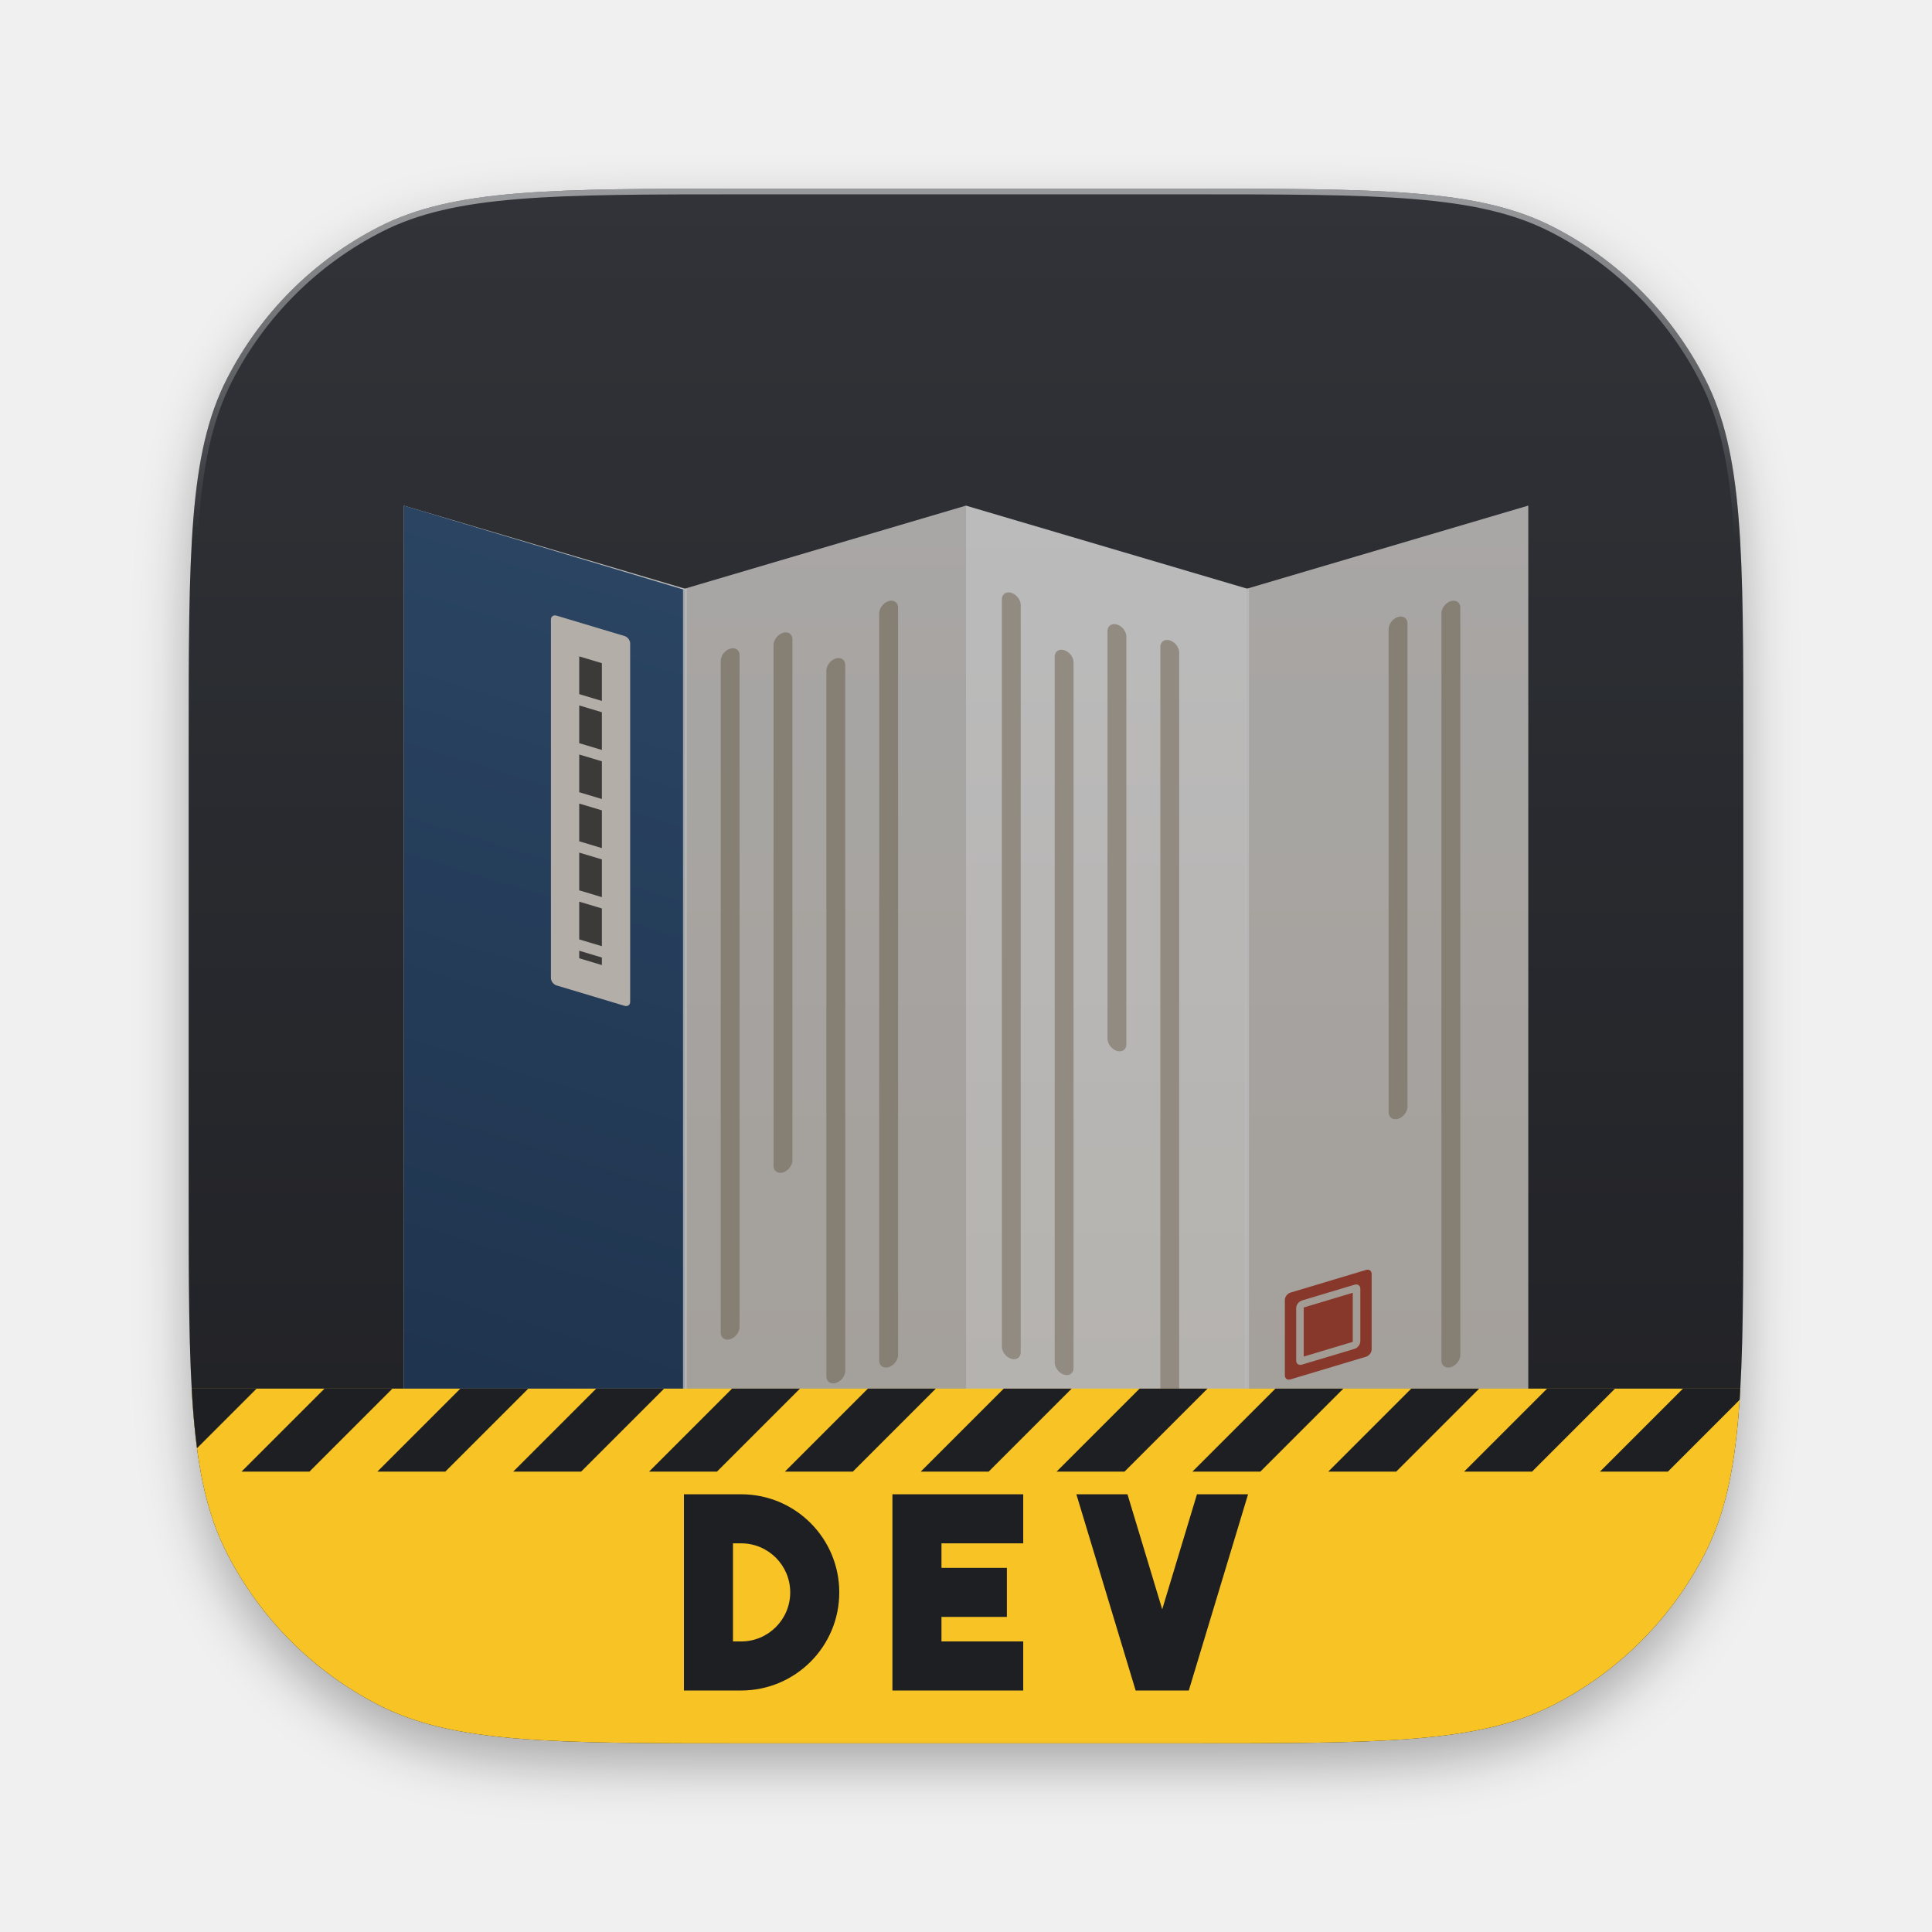
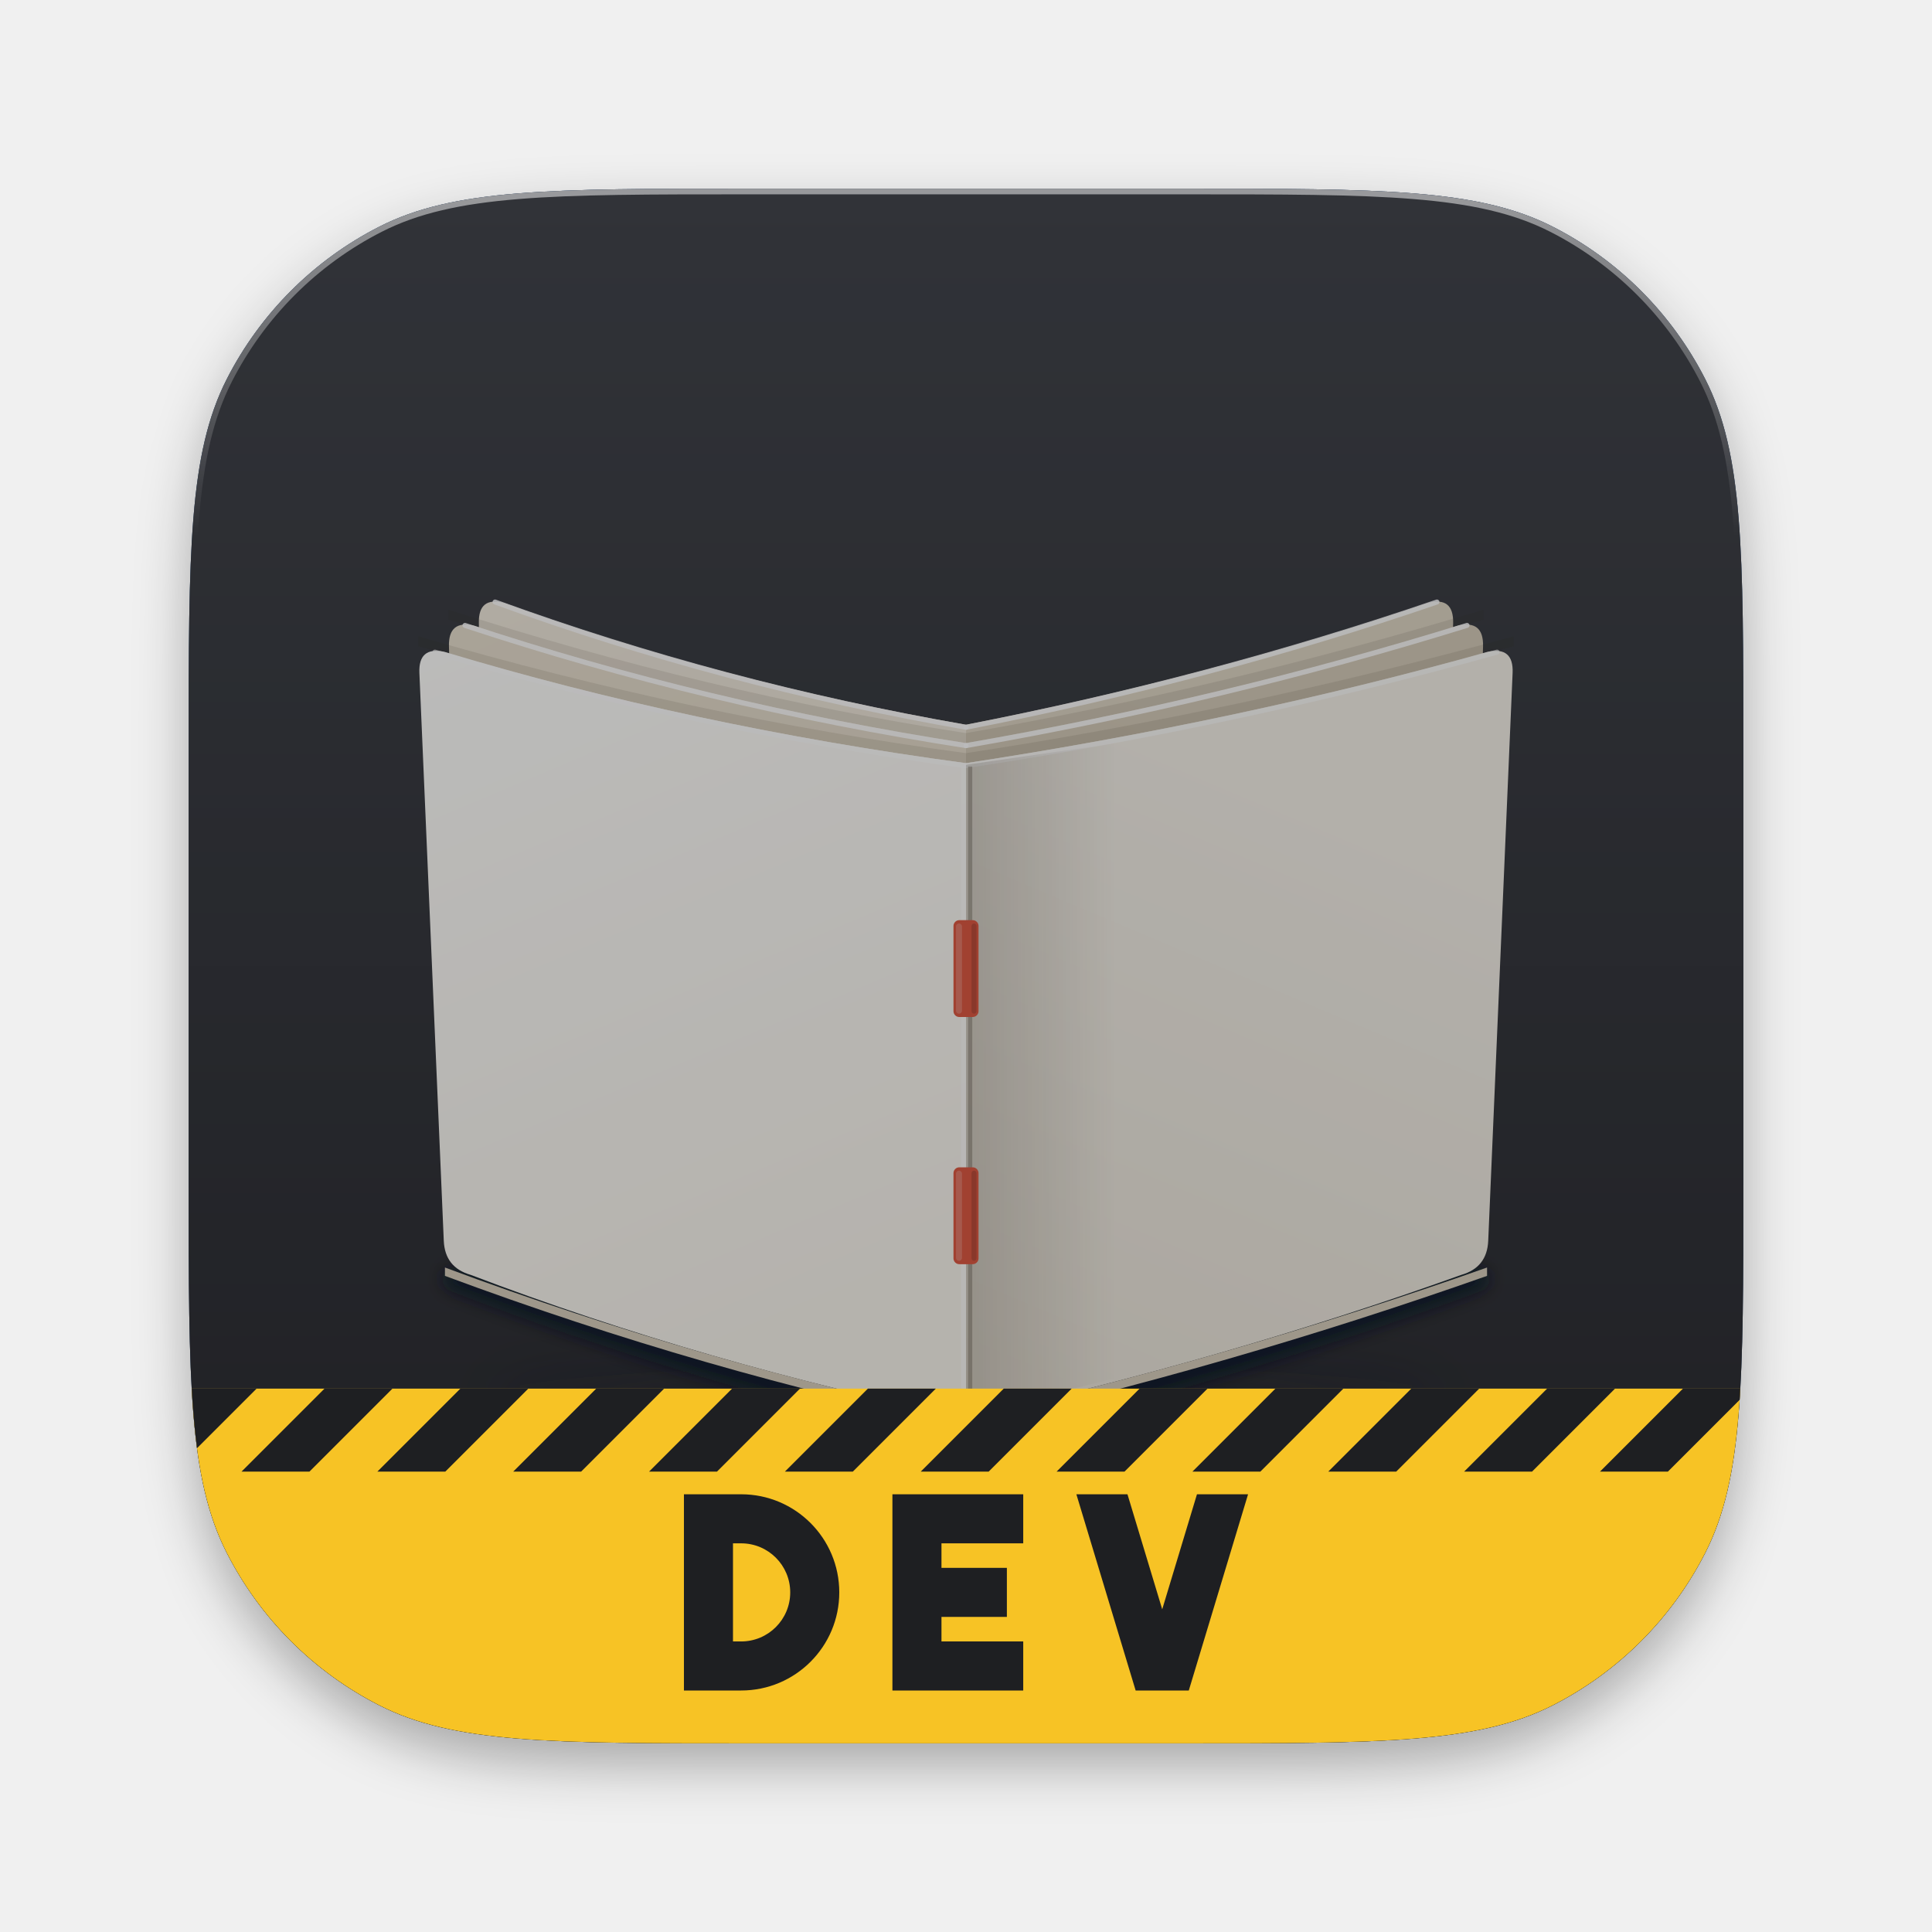
<svg xmlns="http://www.w3.org/2000/svg" width="1024" height="1024" viewBox="0 0 1024 1024">
  <defs>
    <path id="sq" d="M628 100c103.61 0 155.41 0 194.99 20.16a185 185 0 0 1 80.85 80.85c20.16 39.57 20.16 91.38 20.16 194.99L924 628c0 103.61 0 155.41 -20.16 194.99a185 185 0 0 1 -80.85 80.85c-39.57 20.16 -91.38 20.16 -194.99 20.16L396 924c-103.61 0 -155.41 0 -194.99 -20.16a185 185 0 0 1 -80.85 -80.85c-20.16 -39.57 -20.16 -91.38 -20.16 -194.99L100 396c0 -103.61 0 -155.41 20.16 -194.99a185 185 0 0 1 80.85 -80.85c39.57 -20.16 91.38 -20.16 194.99 -20.16Z" />
    <clipPath id="clip">
      <use href="#sq" />
    </clipPath>
    <filter id="iconShadow" x="-50%" y="-50%" width="200%" height="200%">
      <feGaussianBlur stdDeviation="14" />
    </filter>
    <linearGradient id="rim" x1="0" y1="0" x2="0" y2="1">
      <stop offset="0" stop-color="#FFFFFF" stop-opacity="0.5" />
      <stop offset="0.22" stop-color="#FFFFFF" stop-opacity="0" />
      <stop offset="1" stop-color="#FFFFFF" stop-opacity="0" />
    </linearGradient>
    <linearGradient id="bg" x1="0" y1="0" x2="0" y2="1">
-       <stop offset="0" stop-color="#F6F1E8" />
-       <stop offset="1" stop-color="#E2D8C5" />
+       <stop offset="0" stop-color="#31588A" />
+       <stop offset="1" stop-color="#1D3859" />
    </linearGradient>
-     <linearGradient id="lit" x1="0" y1="0" x2="0" y2="1">
-       <stop offset="0" stop-color="#FFFFFF" />
-       <stop offset="1" stop-color="#F6F2EA" />
-     </linearGradient>
-     <linearGradient id="cov" x1="0" y1="0" x2="0" y2="1">
-       <stop offset="0" stop-color="#30567F" />
-       <stop offset="1" stop-color="#203D61" />
-     </linearGradient>
-     <filter id="ds" x="-50%" y="-50%" width="200%" height="200%">
+     <filter id="lg-soft" x="-50%" y="-200%" width="200%" height="500%">
      <feGaussianBlur stdDeviation="16" />
    </filter>
+     <filter id="lg-tight" x="-20%" y="-400%" width="140%" height="900%">
+       <feGaussianBlur stdDeviation="5" />
+     </filter>
+     <linearGradient id="lg-fold" x1="0" y1="0" x2="1" y2="0">
+       <stop offset="0" stop-color="#2A1E0E" stop-opacity="0.17" />
+       <stop offset="1" stop-color="#2A1E0E" stop-opacity="0" />
+     </linearGradient>
+     <linearGradient id="lg-s2-l" x1="0" y1="0" x2="0.3" y2="1">
+       <stop offset="0" stop-color="#EFE8DA" />
+       <stop offset="1" stop-color="#E6DECE" />
+     </linearGradient>
+     <linearGradient id="lg-s2-r" x1="0" y1="0" x2="-0.3" y2="1">
+       <stop offset="0" stop-color="#DDD4C1" />
+       <stop offset="1" stop-color="#D2C8B4" />
+     </linearGradient>
+     <linearGradient id="lg-s1-l" x1="0" y1="0" x2="0.3" y2="1">
+       <stop offset="0" stop-color="#E6DDCB" />
+       <stop offset="1" stop-color="#DCD2BF" />
+     </linearGradient>
+     <linearGradient id="lg-s1-r" x1="0" y1="0" x2="-0.3" y2="1">
+       <stop offset="0" stop-color="#D3C9B5" />
+       <stop offset="1" stop-color="#C8BDA8" />
+     </linearGradient>
+     <linearGradient id="lg-cover-l" x1="0" y1="0" x2="0.3" y2="1">
+       <stop offset="0" stop-color="#FFFFFC" />
+       <stop offset="1" stop-color="#F7F3EA" />
+     </linearGradient>
+     <linearGradient id="lg-cover-r" x1="0" y1="0" x2="-0.3" y2="1">
+       <stop offset="0" stop-color="#F3EFE6" />
+       <stop offset="1" stop-color="#E7E1D4" />
+     </linearGradient>
  </defs>
  <use href="#sq" fill="#000" fill-opacity="0.3" transform="translate(0 12)" filter="url(#iconShadow)" />
  <use href="#sq" fill="url(#bg)" />
  <defs>
    <linearGradient id="devGround" x1="0" y1="0" x2="0" y2="1">
      <stop offset="0" stop-color="#3A3D43" />
      <stop offset="1" stop-color="#1F2024" />
    </linearGradient>
  </defs>
  <use href="#sq" fill="url(#devGround)" />
  <g clip-path="url(#clip)">
-     <path d="M214 760 L363 804 L512 760 L661 804 L810 760L810 790L214 790Z" fill="#4A3826" opacity="0.34" filter="url(#ds)" />
-     <clipPath id="pn0">
-       <path d="M214 268 L363 312 L363 798 L214 754Z" />
-     </clipPath>
-     <path d="M214 268 L363 312 L363 798 L214 754Z" fill="url(#lit)" />
-     <g clip-path="url(#pn0)">
-       <g transform="matrix(1 0.3 0 1 214 268)">
-         <rect width="149" height="486" fill="url(#cov)" />
-         <rect x="78" y="34" width="42" height="196" rx="3" fill="#F3EDE2" />
-         <path d="M99 52V212" stroke="#1F1E1C" stroke-opacity="0.8" stroke-width="12" stroke-dasharray="20 6" />
+     <g transform="translate(100 100) scale(0.8046875)">
+       <g transform="translate(512 528) scale(1.1) translate(-512 -528)">
+         <ellipse cx="512" cy="772" rx="288" ry="20" fill="#07101D" opacity="0.28" filter="url(#lg-soft)" />
+         <path d="M206 701Q356.0 759.0 512 792Q668.0 756.0 818 701" fill="none" stroke="#07101D" stroke-opacity="0.85" stroke-width="14" stroke-linecap="round" filter="url(#lg-tight)" />
+         <path d="M220.3 308Q220 292 235.5 296.1Q366 343.5 512 369L512 720Q370 703 243.7 663.3Q228 660 227.7 644Z" fill="url(#lg-s2-l)" />
+         <path d="M803.7 308Q804 292 788.5 296.1Q658 340.5 512 369L512 720Q654 700 780.3 663.3Q796 660 796.3 644Z" fill="url(#lg-s2-r)" />
+         <path d="M230 295.5Q366 345 512 370.5" fill="none" stroke="#FFFFFF" stroke-opacity="0.85" stroke-width="3" stroke-linecap="round" />
+         <path d="M794 295.5Q658 342 512 370.5" fill="none" stroke="#FFFFFF" stroke-opacity="0.85" stroke-width="3" stroke-linecap="round" />
+         <path d="M202 306Q357 356 512 380L512 374Q357 350 202 300Z" fill="#2A1E0E" opacity="0.10" />
+         <path d="M822 306Q667 353 512 380L512 374Q667 347 822 300Z" fill="#2A1E0E" opacity="0.10" />
+         <path d="M202.4 322Q202 306 217.6 309.7Q357 356 512 380L512 750Q362 726 227.5 679.8Q212 676 211.6 660Z" fill="url(#lg-s1-l)" />
+         <path d="M821.6 322Q822 306 806.4 309.7Q667 353 512 380L512 750Q662 723 796.5 679.8Q812 676 812.4 660Z" fill="url(#lg-s1-r)" />
+         <path d="M212 309.5Q357 357.5 512 381.5" fill="none" stroke="#FFFFFF" stroke-opacity="0.85" stroke-width="3" stroke-linecap="round" />
+         <path d="M812 309.5Q667 354.5 512 381.5" fill="none" stroke="#FFFFFF" stroke-opacity="0.85" stroke-width="3" stroke-linecap="round" />
+         <path d="M184 322Q348 370 512 392L512 386Q348 364 184 316Z" fill="#2A1E0E" opacity="0.10" />
+         <path d="M840 322Q676 367 512 392L512 386Q676 361 840 316Z" fill="#2A1E0E" opacity="0.10" />
+         <path d="M184.7 338Q184 322 199.6 325.3Q348 370 512 392L512 784Q356 752 215.4 698.4Q200 694 199.3 678Z" fill="url(#lg-cover-l)" />
+         <path d="M839.3 338Q840 322 824.4 325.3Q676 367 512 392L512 784Q668 749 808.6 698.4Q824 694 824.7 678Z" fill="url(#lg-cover-r)" />
+         <path d="M194 325.5Q348 371.5 512 393.5" fill="none" stroke="#FFFFFF" stroke-opacity="0.6" stroke-width="3" stroke-linecap="round" />
+         <path d="M830 325.5Q676 368.5 512 393.5" fill="none" stroke="#FFFFFF" stroke-opacity="0.6" stroke-width="3" stroke-linecap="round" />
+         <path d="M200 694Q356 752 512 784L512 789Q356 757 200 699Z" fill="#D6CCB8" />
+         <path d="M824 694Q668 749 512 784L512 789Q668 754 824 699Z" fill="#D6CCB8" />
+         <path d="M512 393L602 380L602 760L512 783Z" fill="url(#lg-fold)" />
+         <path d="M510.5 394L510.5 782" stroke="#FFFFFF" stroke-opacity="0.5" stroke-width="3" />
+         <path d="M514.5 394L514.5 782" stroke="#2A1E0E" stroke-opacity="0.26" stroke-width="2.5" />
+         <rect x="504.5" y="486" width="15" height="58" rx="3.5" fill="#DA5139" />
+         <rect x="506" y="488" width="3.6" height="54" rx="1.8" fill="#FFFFFF" opacity="0.2" />
+         <rect x="515.3" y="488" width="3" height="54" rx="1.5" fill="#000000" opacity="0.16" />
+         <rect x="504.5" y="634" width="15" height="58" rx="3.5" fill="#DA5139" />
+         <rect x="506" y="636" width="3.6" height="54" rx="1.8" fill="#FFFFFF" opacity="0.2" />
+         <rect x="515.3" y="636" width="3" height="54" rx="1.5" fill="#000000" opacity="0.16" />
      </g>
    </g>
-     <clipPath id="pn1">
-       <path d="M363 312 L512 268 L512 754 L363 798Z" />
-     </clipPath>
-     <path d="M363 312 L512 268 L512 754 L363 798Z" fill="url(#lit)" />
-     <g clip-path="url(#pn1)">
-       <g transform="matrix(1 -0.3 0 1 363 312)">
-         <path d="M108 44V440" stroke="#C4BBAB" stroke-opacity="1" stroke-width="10" stroke-linecap="round" />
-         <path d="M80 66V440" stroke="#C4BBAB" stroke-opacity="1" stroke-width="10" stroke-linecap="round" />
-         <path d="M52 44V320" stroke="#C4BBAB" stroke-opacity="1" stroke-width="10" stroke-linecap="round" />
-         <path d="M24 44V400" stroke="#C4BBAB" stroke-opacity="1" stroke-width="10" stroke-linecap="round" />
-       </g>
-       <path d="M363 312 L512 268 L512 754 L363 798Z" fill="#5A4630" opacity="0.16" />
-     </g>
-     <clipPath id="pn2">
-       <path d="M512 268 L661 312 L661 798 L512 754Z" />
-     </clipPath>
-     <path d="M512 268 L661 312 L661 798 L512 754Z" fill="url(#lit)" />
-     <g clip-path="url(#pn2)">
-       <g transform="matrix(1 0.3 0 1 512 268)">
-         <path d="M108 44V440" stroke="#C4BBAB" stroke-opacity="1" stroke-width="10" stroke-linecap="round" />
-         <path d="M80 44V260" stroke="#C4BBAB" stroke-opacity="1" stroke-width="10" stroke-linecap="round" />
-         <path d="M52 66V440" stroke="#C4BBAB" stroke-opacity="1" stroke-width="10" stroke-linecap="round" />
-         <path d="M24 44V440" stroke="#C4BBAB" stroke-opacity="1" stroke-width="10" stroke-linecap="round" />
-       </g>
-     </g>
-     <clipPath id="pn3">
-       <path d="M661 312 L810 268 L810 754 L661 798Z" />
-     </clipPath>
-     <path d="M661 312 L810 268 L810 754 L661 798Z" fill="url(#lit)" />
-     <g clip-path="url(#pn3)">
-       <g transform="matrix(1 -0.3 0 1 661 312)">
-         <path d="M108 44V440" stroke="#C4BBAB" stroke-opacity="1" stroke-width="10" stroke-linecap="round" />
-         <path d="M80 44V300" stroke="#C4BBAB" stroke-opacity="1" stroke-width="10" stroke-linecap="round" />
-         <rect x="20" y="380" width="46" height="46" rx="3" fill="#C9442F" />
-         <rect x="28" y="388" width="30" height="30" rx="1" fill="none" stroke="#F3EDE2" stroke-width="4" />
-       </g>
-       <path d="M661 312 L810 268 L810 754 L661 798Z" fill="#5A4630" opacity="0.16" />
-     </g>
-     <path d="M363 312V798" stroke="#FFFFFF" stroke-opacity="0.8" stroke-width="2" />
-     <path d="M661 312V798" stroke="#FFFFFF" stroke-opacity="0.8" stroke-width="2" />
    <use href="#sq" fill="#1C1D20" fill-opacity="0.3" />
    <g id="dev-band">
      <rect x="100" y="736" width="824" height="188" fill="#F7C325" />
      <clipPath id="devStripes">
        <rect x="100" y="736" width="824" height="44" />
      </clipPath>
      <g clip-path="url(#devStripes)">
        <path d="M100 736H136L92 780H56ZM172 736H208L164 780H128ZM244 736H280L236 780H200ZM316 736H352L308 780H272ZM388 736H424L380 780H344ZM460 736H496L452 780H416ZM532 736H568L524 780H488ZM604 736H640L596 780H560ZM676 736H712L668 780H632ZM748 736H784L740 780H704ZM820 736H856L812 780H776ZM892 736H928L884 780H848ZM964 736H1000L956 780H920Z" fill="#1E1F22" />
      </g>
      <g fill="#1E1F22" transform="translate(362.5 792) scale(1.08333)">
        <path d="M0 0H28A48 48 0 0 1 28 96H0ZM24 24H28A24 24 0 0 1 28 72H24Z" fill-rule="evenodd" />
        <path d="M102 0H166V24H126V36H158V60H126V72H166V96H102Z" />
        <path d="M192 0H217L234 56.28L251 0H276L247 96H221Z" />
      </g>
    </g>
    <use href="#sq" fill="none" stroke="url(#rim)" stroke-width="6" />
  </g>
</svg>
